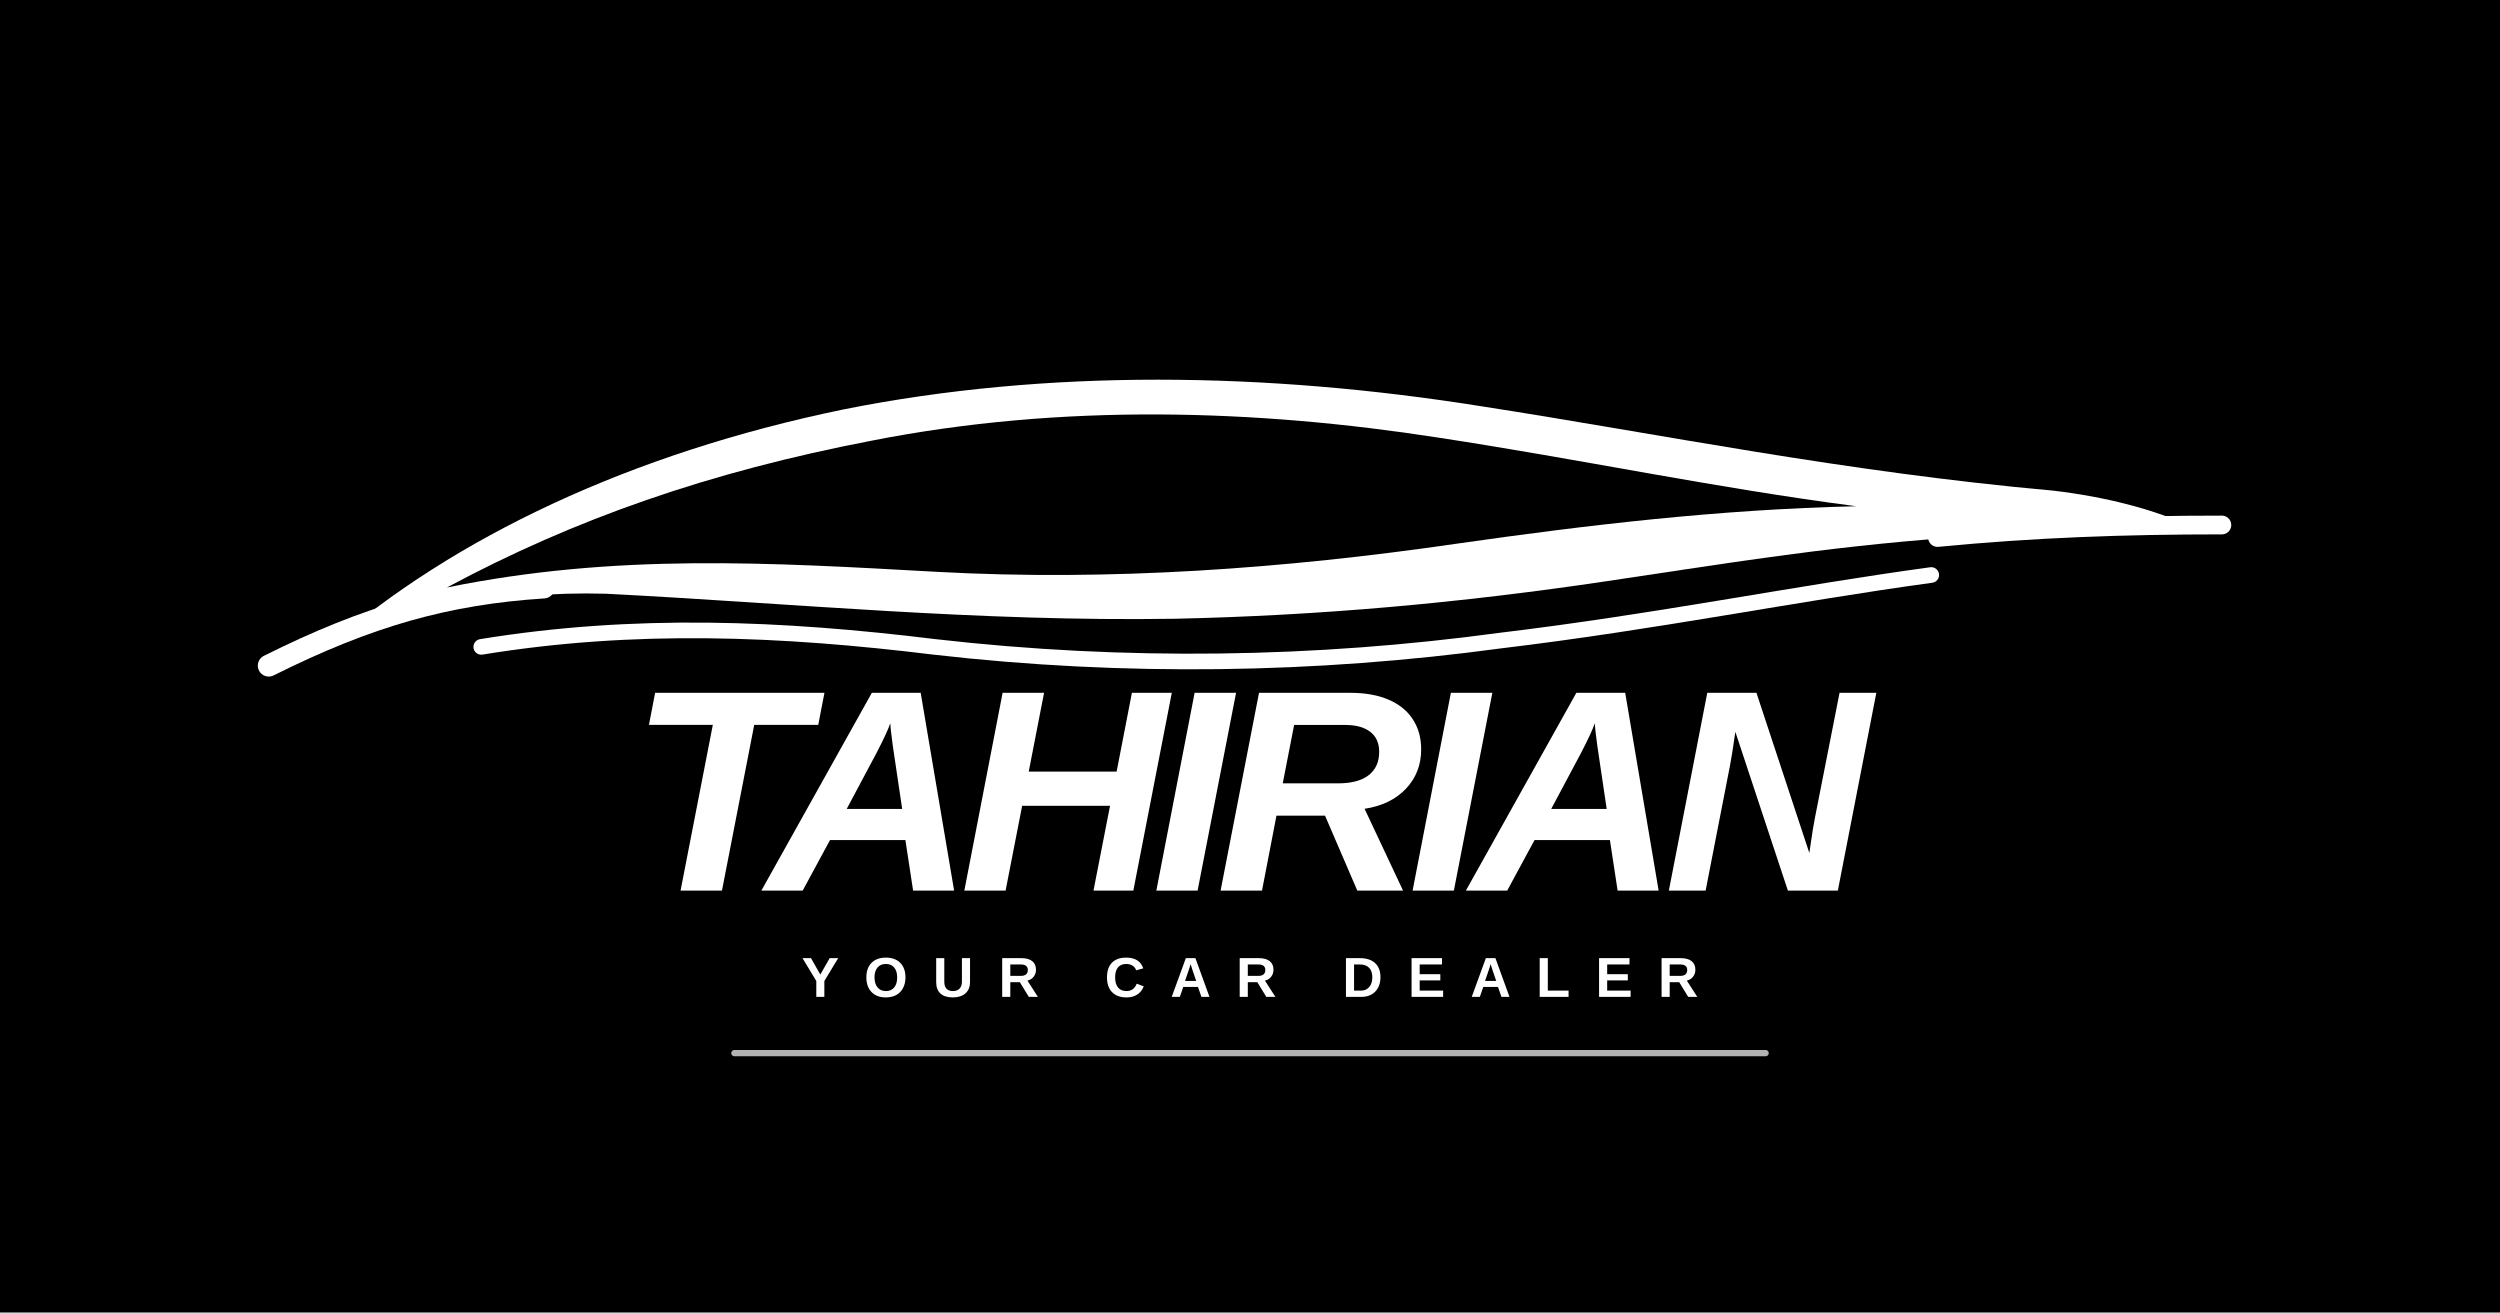
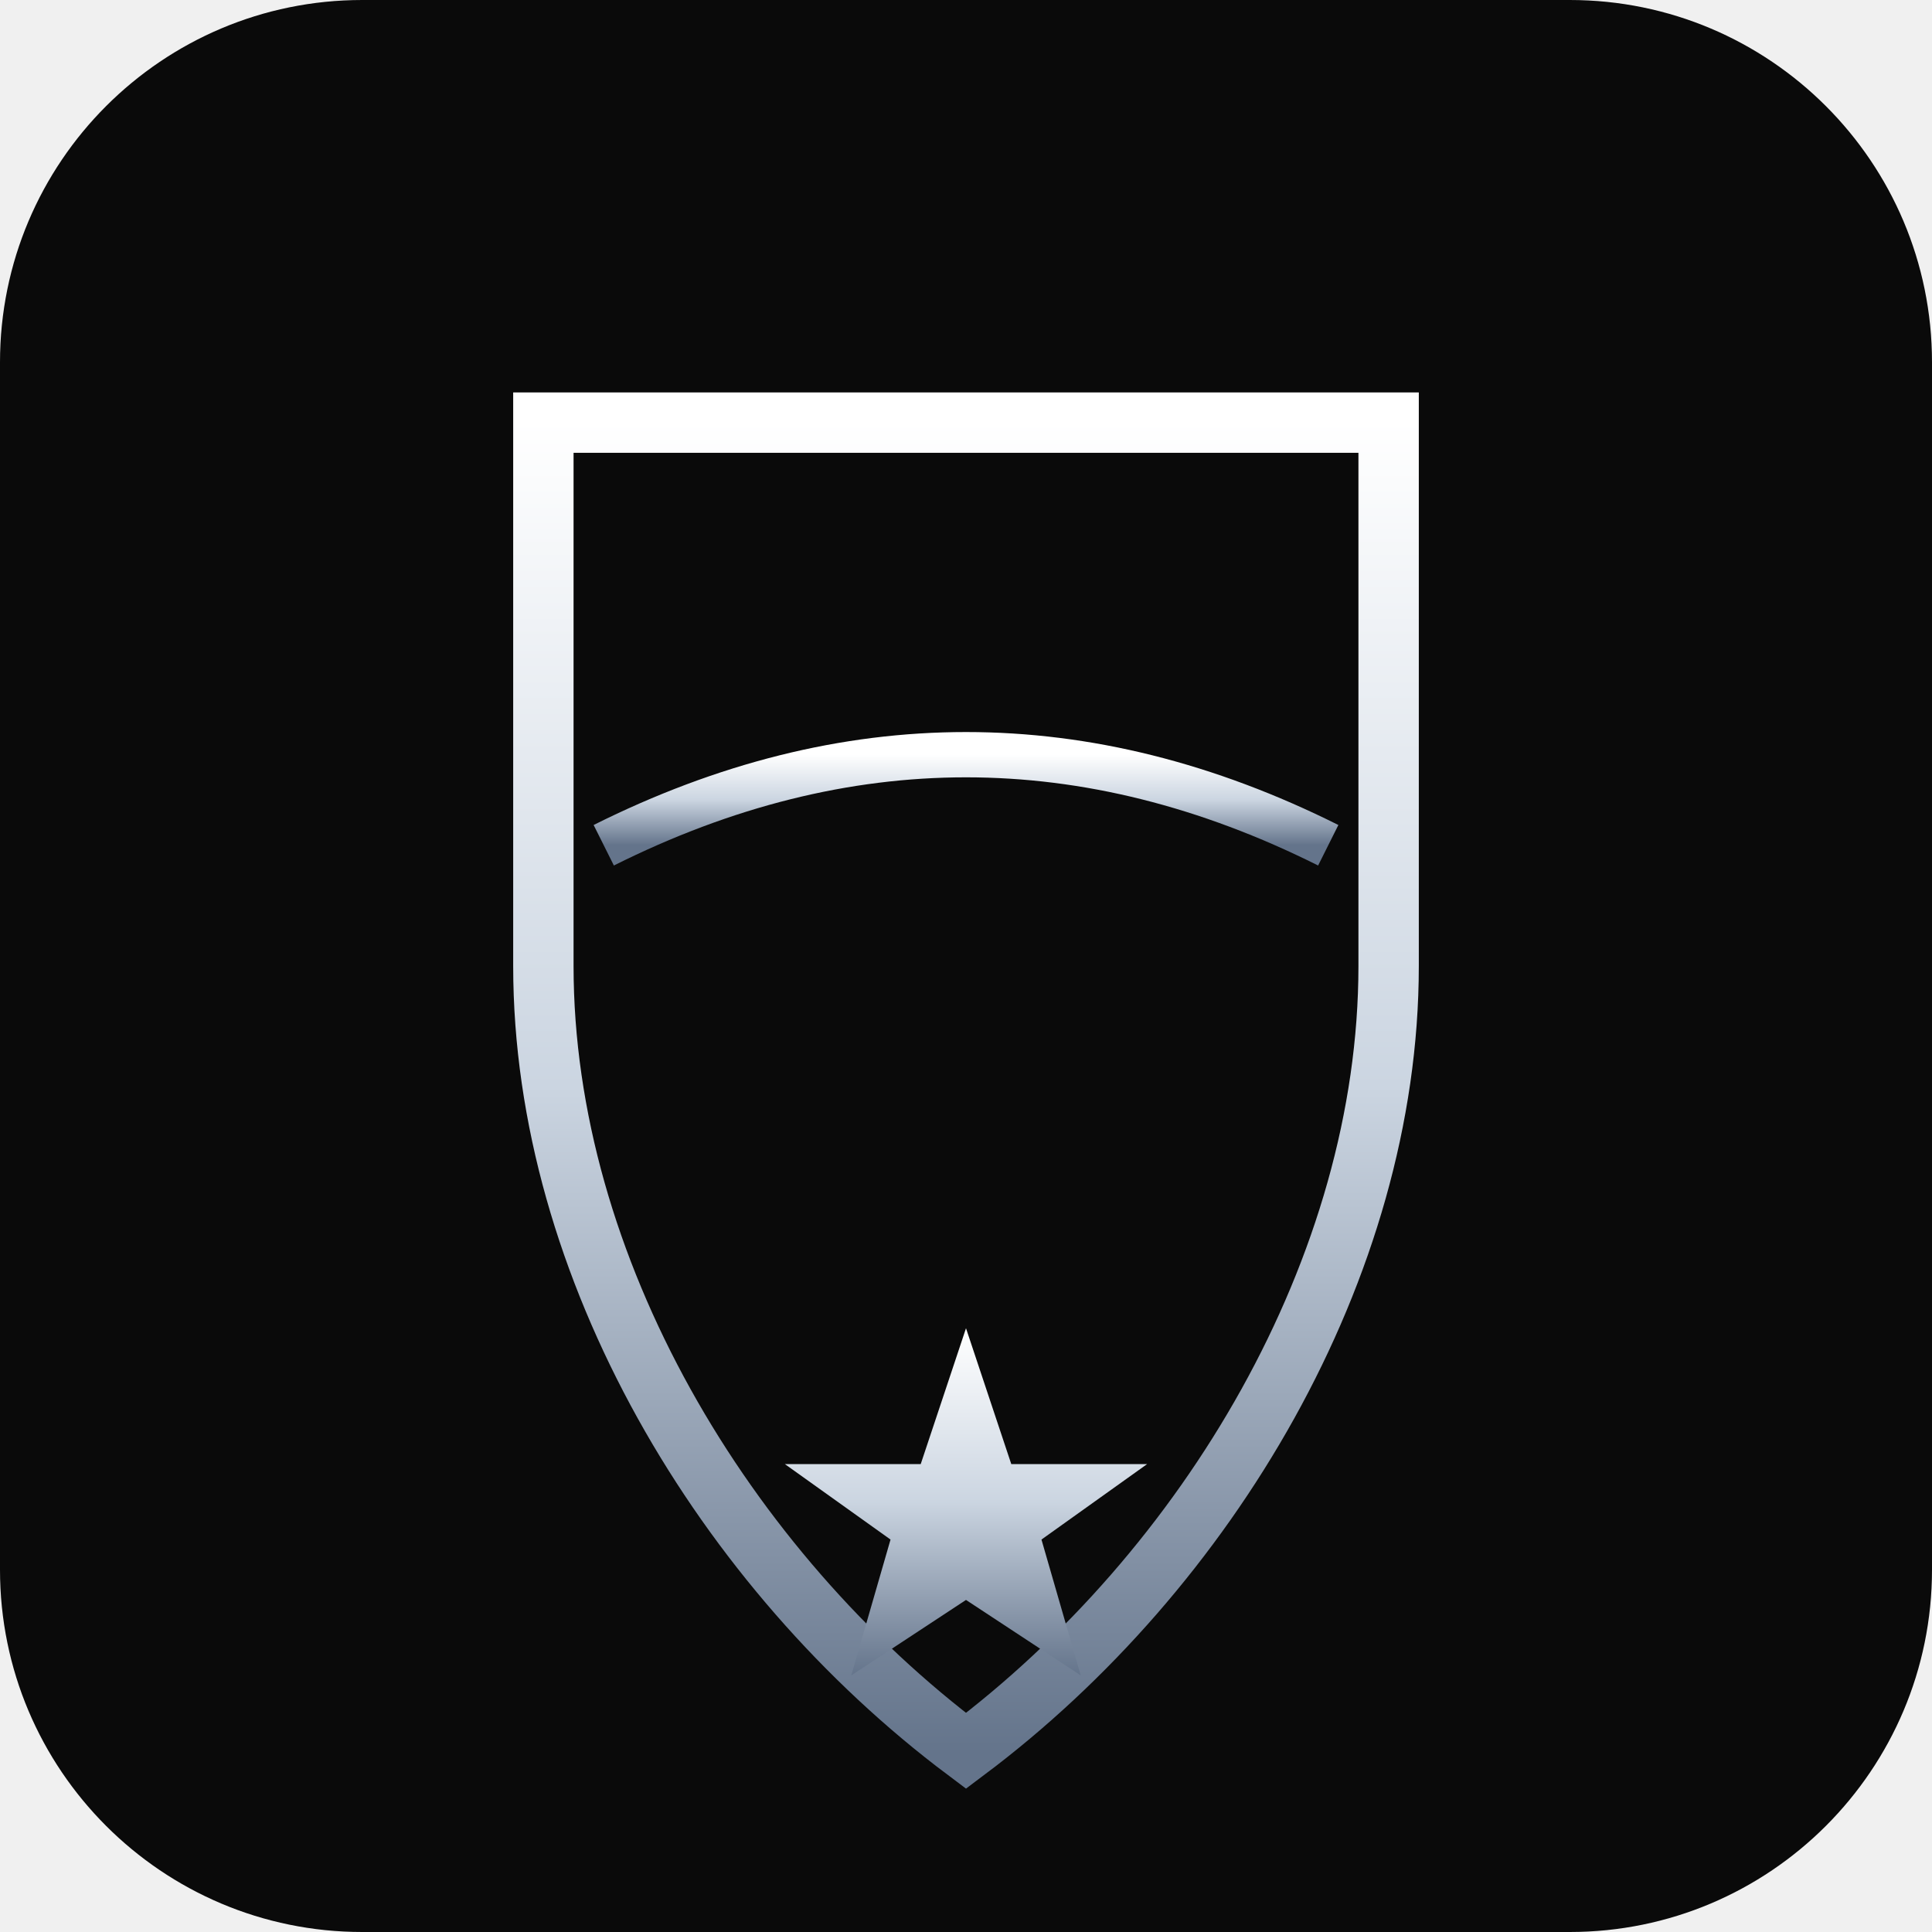
- <svg xmlns="http://www.w3.org/2000/svg" viewBox="0 0 800 420" width="800" height="420" fill="none">
-   <rect width="800" height="420" fill="#000000" />
-   <path d="M105 207        C145 172 202 145 270 131        C335 118 405 119 474 130        C532 139 590 151 657 157        C674 159 689 163 700 168        C677 169 652 170 625 172        C583 175 548 181 514 186        C467 193 422 197 376 198        C313 199 253 193 194 190        C160 189 130 196 105 207Z" fill="#ffffff" />
-   <path d="M143 188        C184 166 227 151 279 141        C340 129 402 131 460 140        C506 147 548 156 594 162        C550 163 508 168 466 174        C411 182 355 186 300 183        C246 180 197 177 143 188Z" fill="#000000" />
-   <path d="M86 213        C118 197 143 190 174 188" stroke="#ffffff" stroke-width="7" stroke-linecap="round" />
-   <path d="M620 172        C651 169 680 168 711 168" stroke="#ffffff" stroke-width="6" stroke-linecap="round" />
-   <path d="M154 207        C203 199 250 201 299 207        C360 214 421 213 480 205        C530 199 574 190 618 184" stroke="#ffffff" stroke-width="5" stroke-linecap="round" />
-   <text x="400" y="285" text-anchor="middle" fill="#ffffff" font-family="Arial Black, Arial, Helvetica, sans-serif" font-size="92" font-weight="900" font-style="italic" letter-spacing="-5">
-     TAHIRIAN
-   </text>
-   <text x="400" y="319" text-anchor="middle" fill="#ffffff" font-family="Arial, Helvetica, sans-serif" font-size="18" font-weight="700" letter-spacing="8">
-     YOUR CAR DEALER
-   </text>
-   <path d="M235 337        H565" stroke="#ffffff" stroke-width="2" stroke-linecap="round" opacity="0.7" />
+ <svg xmlns="http://www.w3.org/2000/svg" viewBox="0 0 64 64" fill="none">
+   <defs>
+     <linearGradient id="fvSilver" x1="0%" y1="0%" x2="0%" y2="100%">
+       <stop offset="0%" stop-color="#FFFFFF" />
+       <stop offset="50%" stop-color="#CBD5E1" />
+       <stop offset="100%" stop-color="#64748B" />
+     </linearGradient>
+   </defs>
+   <rect width="64" height="64" rx="12" fill="#0A0A0A" />
+   <path d="M 18 14 L 46 14 L 46 32 C 46 42, 40 52, 32 58 C 24 52, 18 42, 18 32 Z" stroke="url(#fvSilver)" stroke-width="2" fill="none" />
+   <path d="M 20 28 C 28 24, 36 24, 44 28" stroke="url(#fvSilver)" stroke-width="1.5" fill="none" />
+   <g fill="url(#fvSilver)">
+     <path d="M 32 44 L 33.5 48.5 L 38 48.5 L 34.5 51 L 35.8 55.5 L 32 53 L 28.2 55.5 L 29.5 51 L 26 48.5 L 30.5 48.5 Z" />
+   </g>
</svg>
